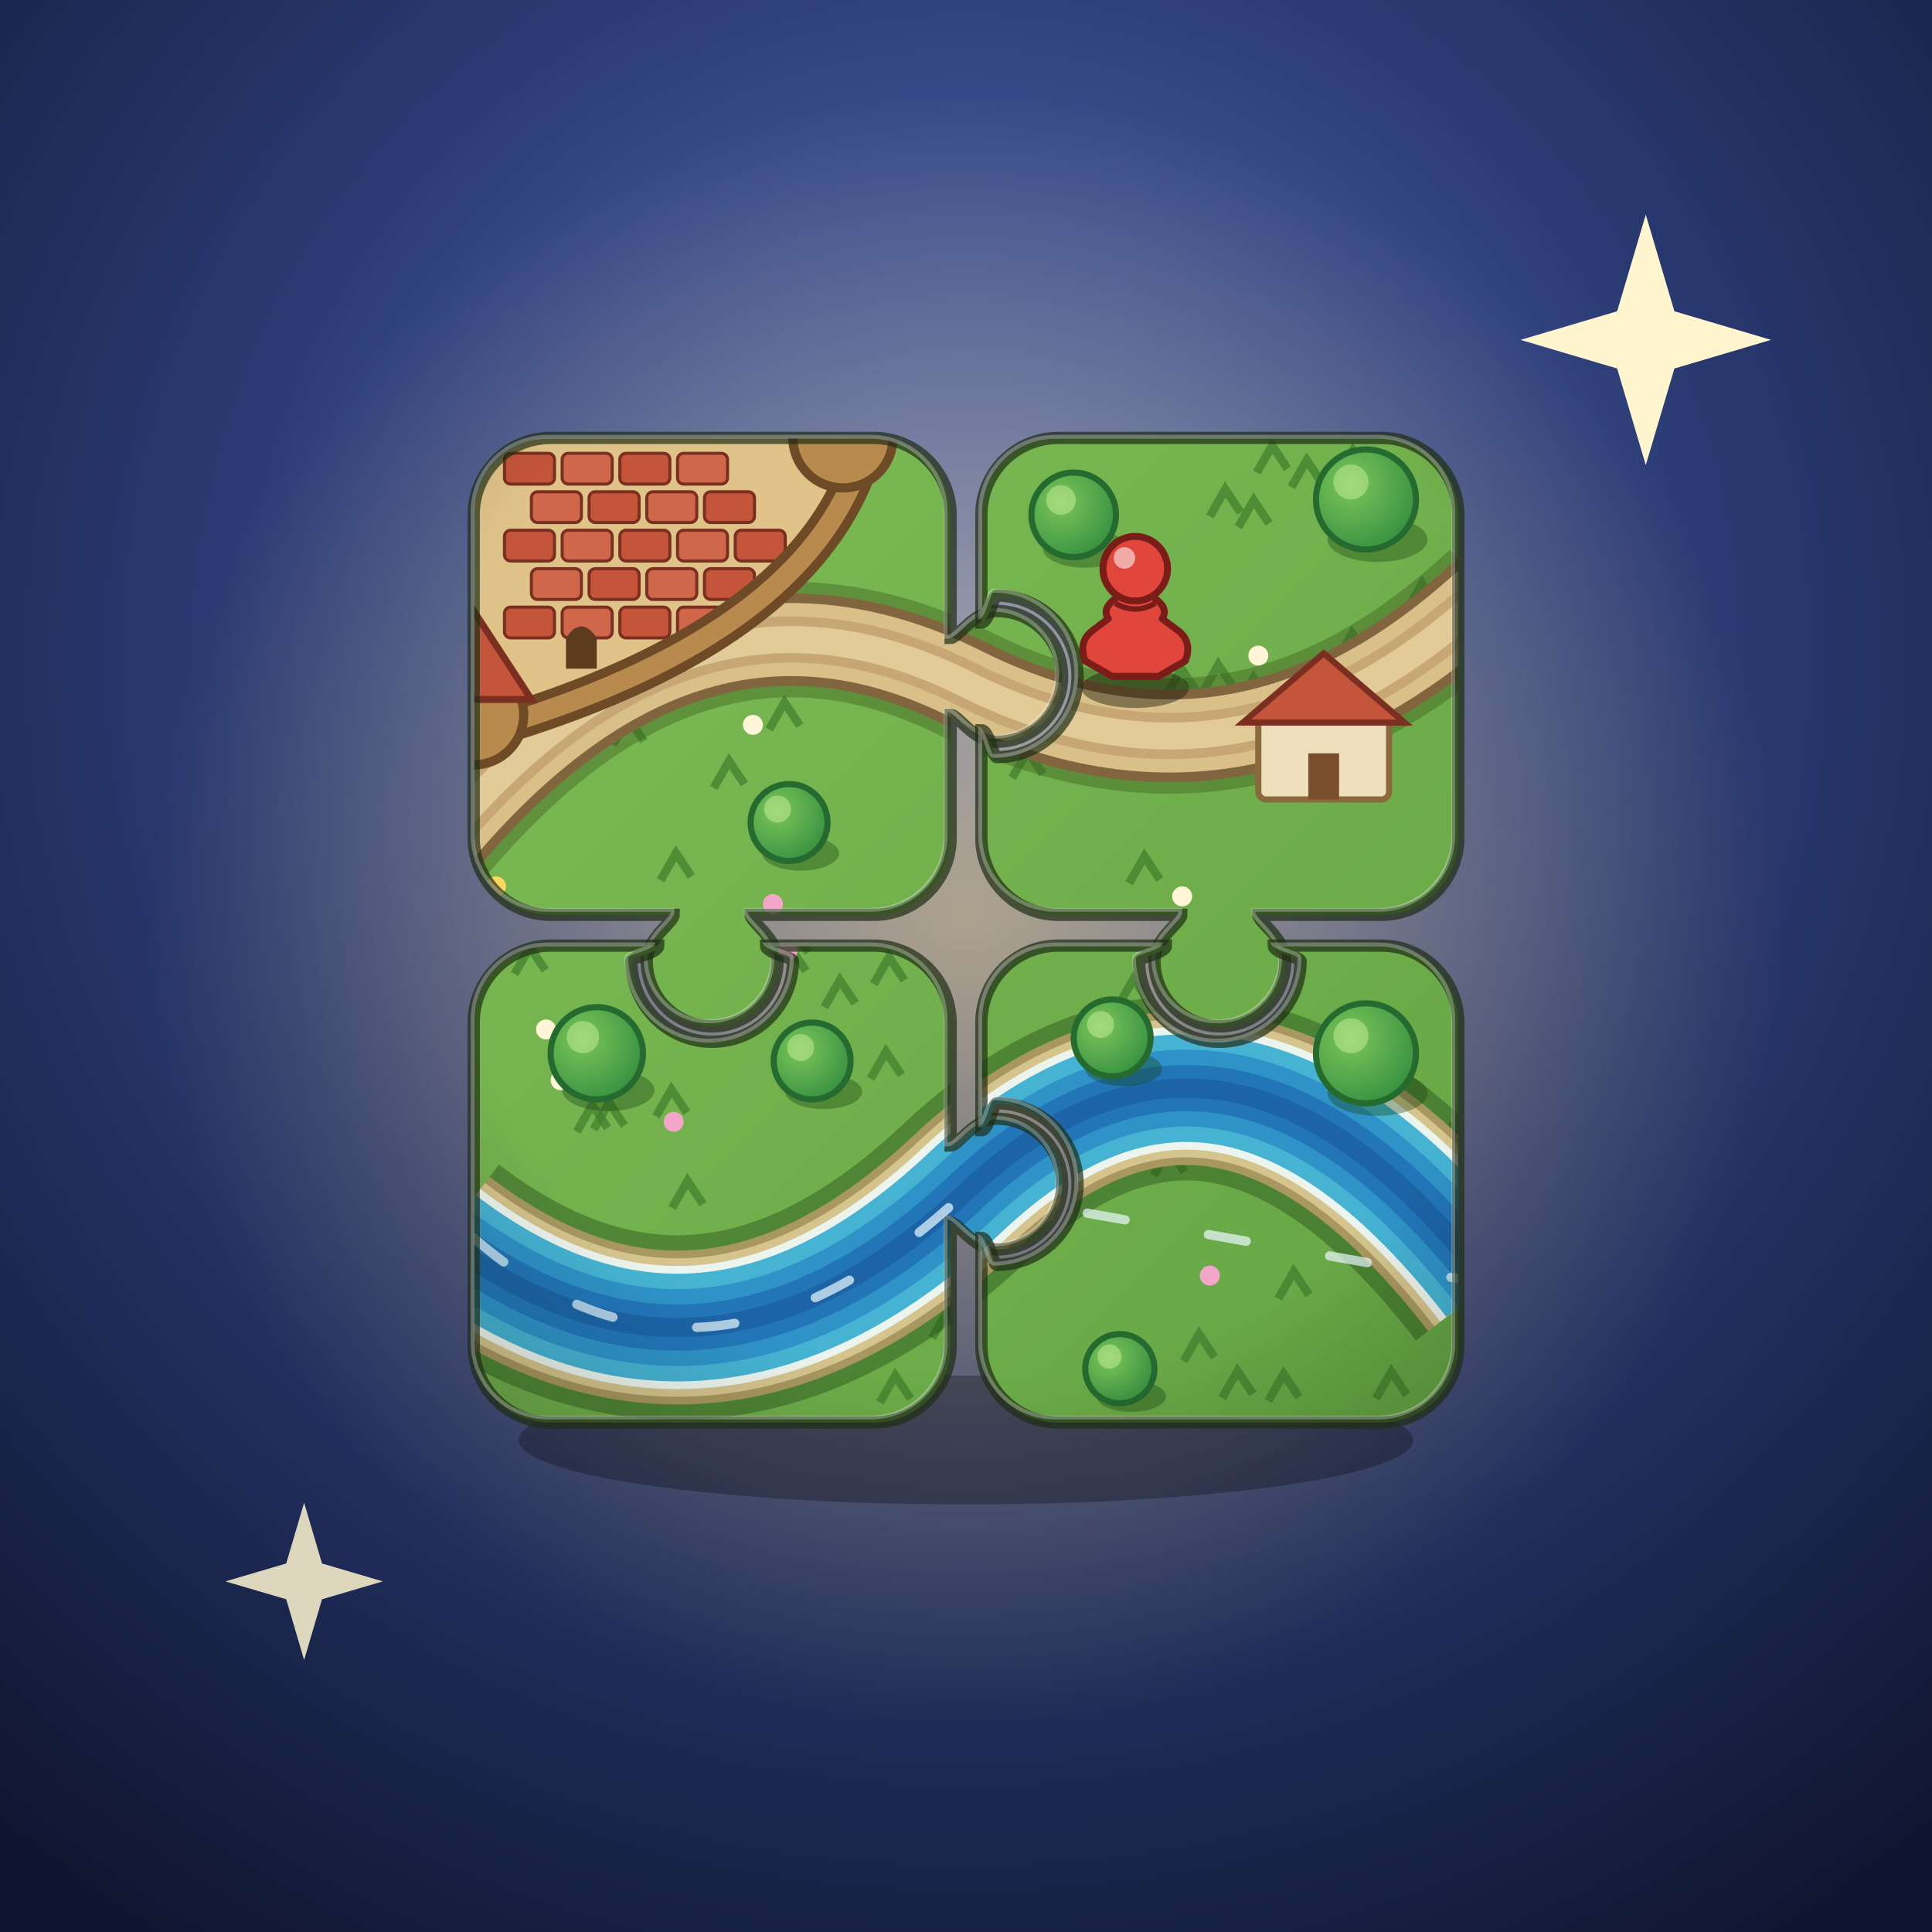
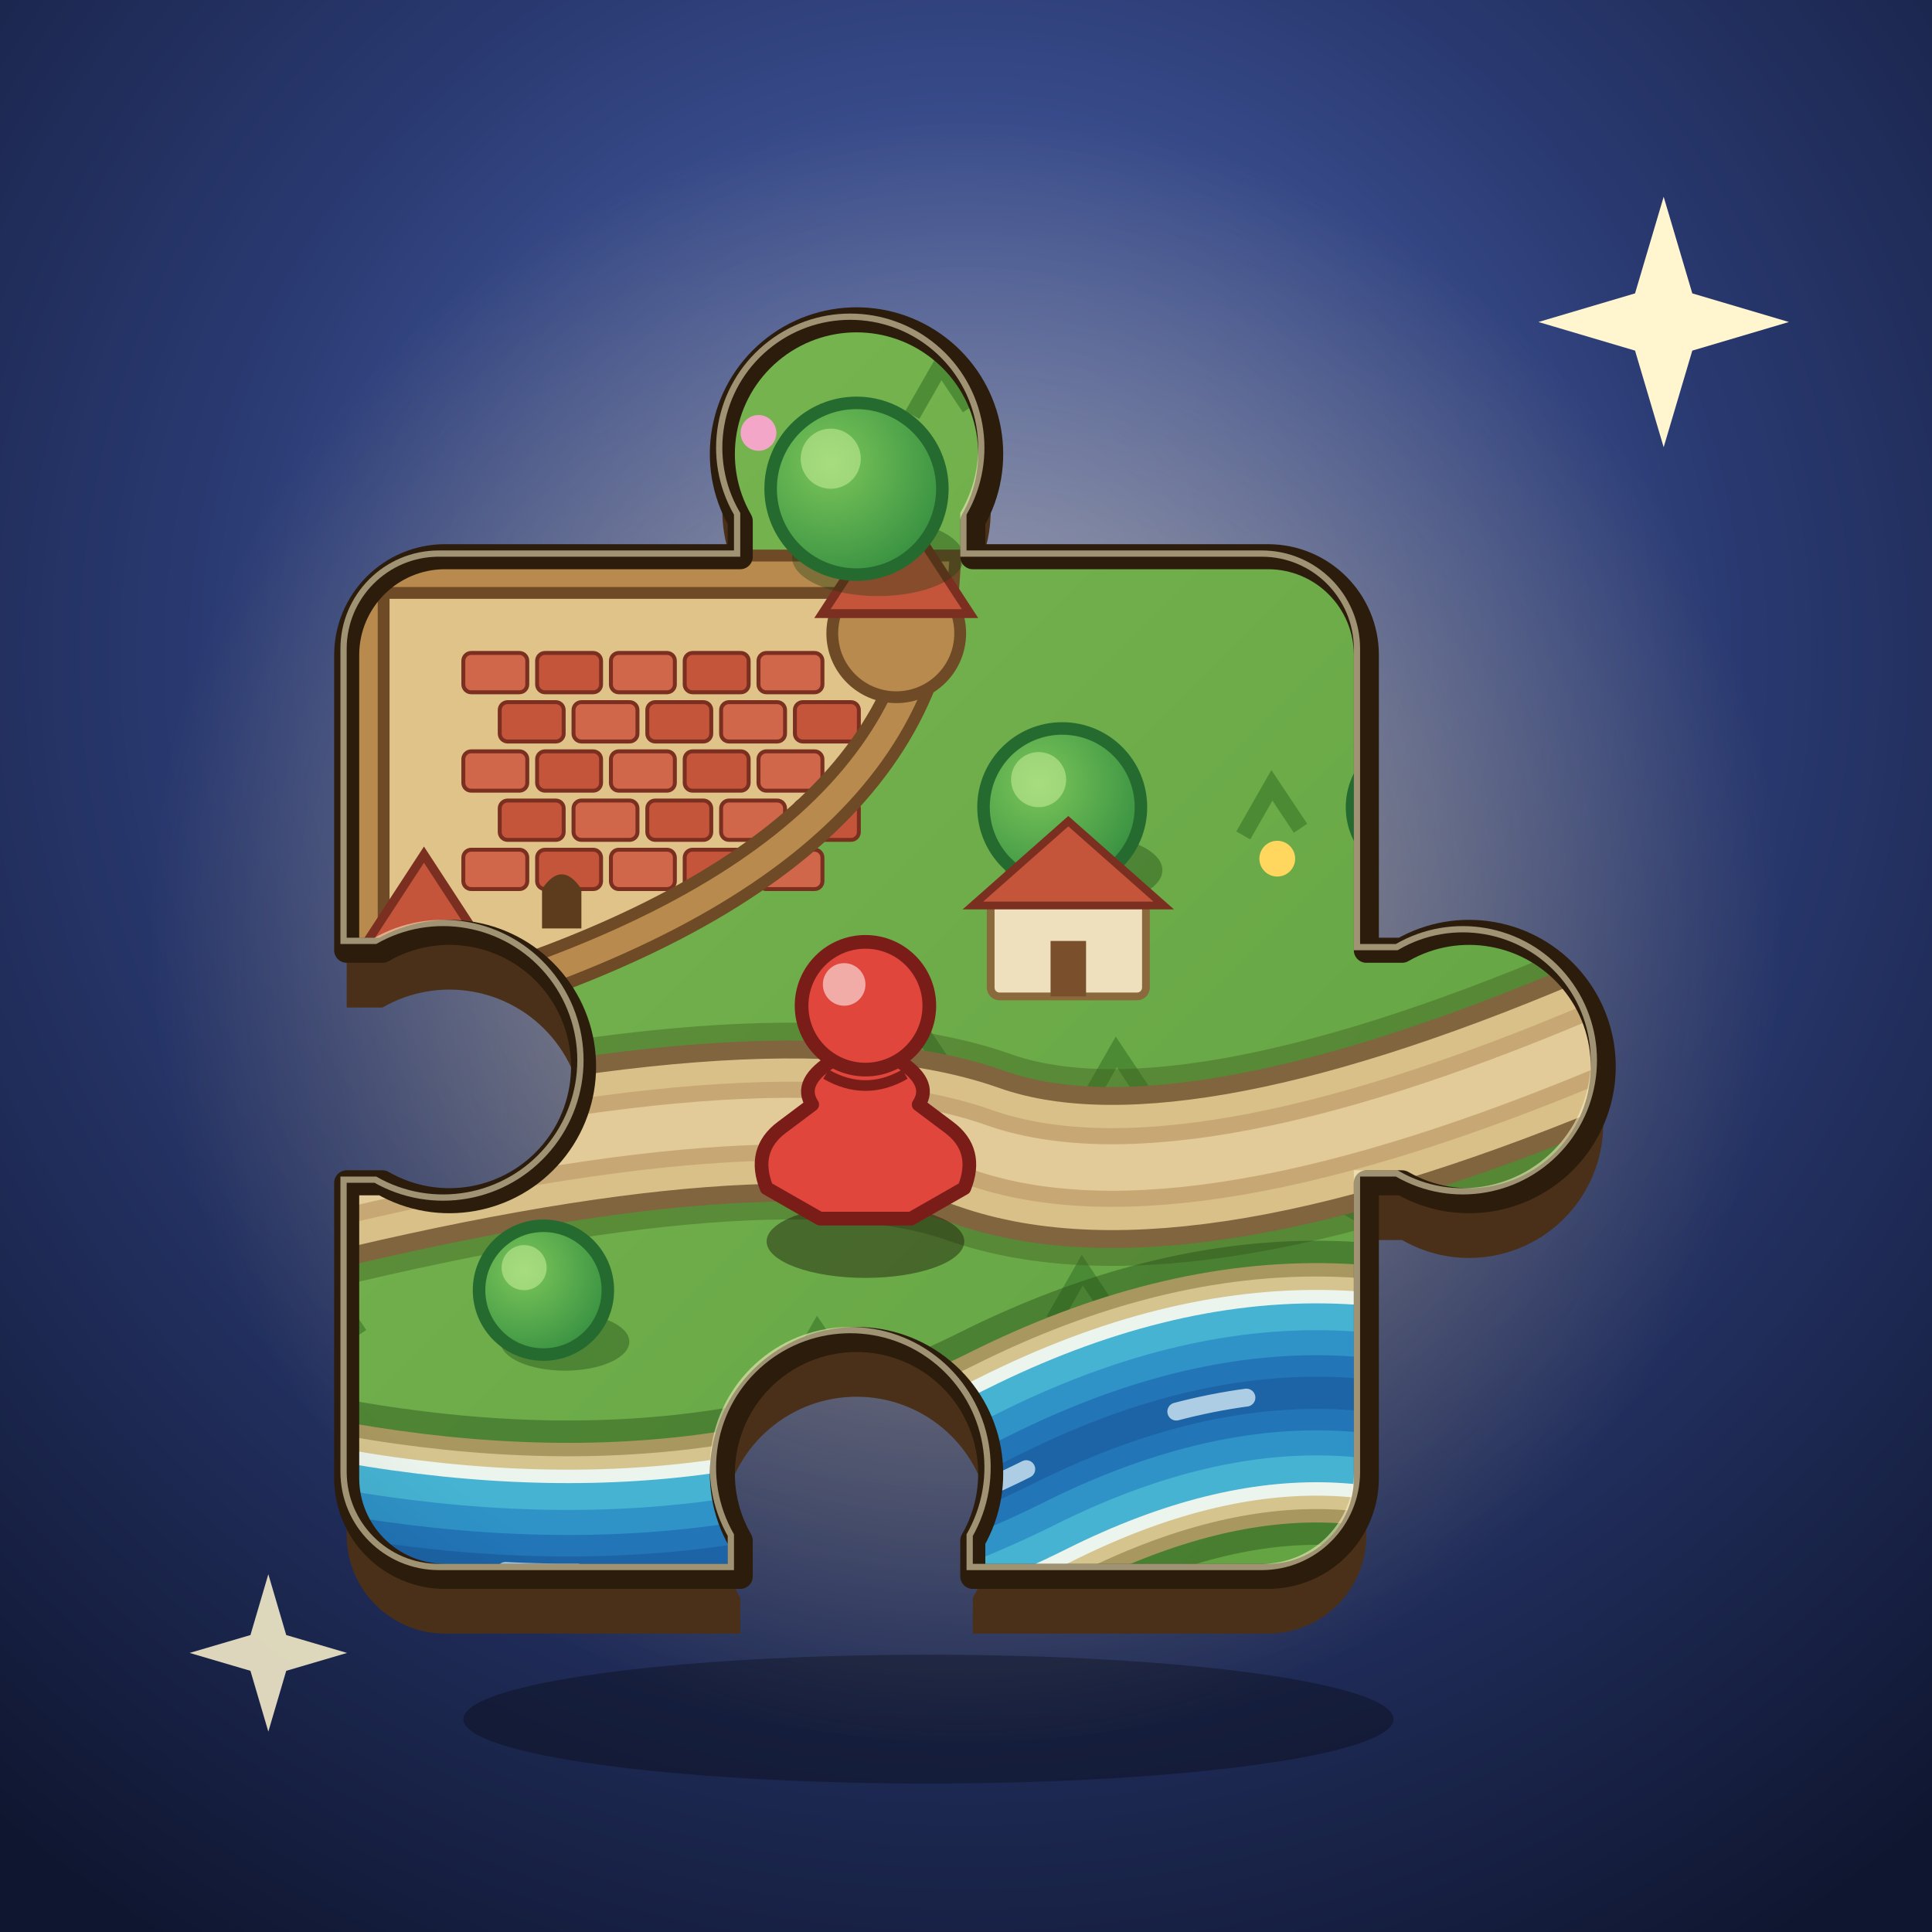
<svg xmlns="http://www.w3.org/2000/svg" viewBox="0 0 108 108" width="108" height="108">
  <defs>
    <radialGradient id="ibg" cx="50%" cy="34%" r="78%">
      <stop offset="0" stop-color="#5a74c4" />
      <stop offset=".5" stop-color="#2a3a72" />
      <stop offset="1" stop-color="#0f1630" />
    </radialGradient>
    <radialGradient id="iglow" cx="50%" cy="50%" r="50%">
      <stop offset="0" stop-color="#ffd878" stop-opacity=".55" />
      <stop offset="1" stop-color="#ffd878" stop-opacity="0" />
    </radialGradient>
-     <linearGradient id="irim" x1="0" y1="0" x2="0" y2="1">
+     <linearGradient id="igrass" x1="0" y1="0" x2="1" y2="1">
+       <stop offset="0" stop-color="#80be56" />
+       <stop offset="1" stop-color="#5a9a3c" />
+     </linearGradient>
+     <radialGradient id="itree" cx=".35" cy=".35" r=".8">
+       <stop offset="0" stop-color="#7cc65a" />
+       <stop offset="1" stop-color="#2f8a3e" />
+     </radialGradient>
+     <linearGradient id="igold" x1="0" y1="0" x2="0" y2="1">
      <stop offset="0" stop-color="#fff2c4" />
-       <stop offset="1" stop-color="#e9a52e" />
+       <stop offset=".5" stop-color="#f2c45a" />
+       <stop offset="1" stop-color="#d98e1f" />
    </linearGradient>
+     <radialGradient id="ivig" cx=".5" cy=".42" r=".7">
+       <stop offset=".62" stop-color="#000" stop-opacity="0" />
+       <stop offset="1" stop-color="#0a1e08" stop-opacity=".3" />
+     </radialGradient>
+     <clipPath id="ipc">
+       <path d="M24.88 31.12L41.38 31.12L41.38 29.12A7.5 7.5 0 1 1 54.38 29.12L54.38 31.12L70.88 31.12A5.5 5.5 0 0 1 76.38 36.62L76.38 53.12L78.38 53.12A7.5 7.5 0 1 1 78.38 66.12L76.38 66.12L76.38 82.62A5.5 5.5 0 0 1 70.88 88.12L54.38 88.12L54.38 86.12A7.5 7.5 0 1 0 41.38 86.12L41.38 88.12L24.88 88.12A5.5 5.5 0 0 1 19.38 82.62L19.38 66.12L21.38 66.12A7.5 7.5 0 1 0 21.38 53.12L19.38 53.12L19.38 36.62A5.5 5.5 0 0 1 24.88 31.12Z" />
+     </clipPath>
  </defs>
  <rect width="108" height="108" fill="url(#ibg)" />
-   <circle cx="54" cy="51" r="46" fill="url(#iglow)" />
-   <ellipse cx="54" cy="80.5" rx="25" ry="3.6" fill="#000" opacity=".28" />
-   <g transform="translate(54 52) scale(0.43) translate(-78 -78)">
-     <defs>
-       <linearGradient id="bgsh" x1="0" x2="1">
-         <stop offset="0" stop-color="#fff" stop-opacity="0" />
-         <stop offset=".5" stop-color="#fff" stop-opacity=".55" />
-         <stop offset="1" stop-color="#fff" stop-opacity="0" />
-       </linearGradient>
-       <radialGradient id="bgvig" cx=".5" cy=".4" r=".75">
-         <stop offset=".6" stop-color="#000" stop-opacity="0" />
-         <stop offset="1" stop-color="#0a1e08" stop-opacity=".32" />
-       </radialGradient>
-       <linearGradient id="bgg" x1="0" y1="0" x2="1" y2="1">
-         <stop offset="0" stop-color="#80be56" />
-         <stop offset="1" stop-color="#62a242" />
-       </linearGradient>
-       <radialGradient id="bgtree" cx=".35" cy=".35" r=".8">
-         <stop offset="0" stop-color="#7cc65a" />
-         <stop offset="1" stop-color="#2f8a3e" />
-       </radialGradient>
-       <clipPath id="bctl">
-         <path d="M24 14L66 14A10 10 0 0 1 76 24L76 40C77 40 79 36.5 82 36.5A8.5 8.5 0 1 1 82 53.5C79 53.5 77 50 76 50L76 66A10 10 0 0 1 66 76L50 76C50 77 53.5 79 53.5 82A8.5 8.5 0 1 1 36.5 82C36.5 79 40 77 40 76L24 76A10 10 0 0 1 14 66L14 24A10 10 0 0 1 24 14Z" />
-       </clipPath>
-       <clipPath id="bctr">
-         <path d="M90 14L132 14A10 10 0 0 1 142 24L142 66A10 10 0 0 1 132 76L116 76C116 77 119.5 79 119.5 82A8.5 8.5 0 1 1 102.5 82C102.5 79 106 77 106 76L90 76A10 10 0 0 1 80 66L80 52C81 52 81.5 55.5 82 55.5A10.5 10.5 0 1 0 82 34.5C81.5 34.5 81 38 80 38L80 24A10 10 0 0 1 90 14Z" />
-       </clipPath>
-       <clipPath id="bcbl">
-         <path d="M24 80L38 80C38 81 34.5 81.5 34.5 82A10.5 10.5 0 1 0 55.5 82C55.5 81.5 52 81 52 80L66 80A10 10 0 0 1 76 90L76 106C77 106 79 102.5 82 102.5A8.5 8.5 0 1 1 82 119.5C79 119.5 77 116 76 116L76 132A10 10 0 0 1 66 142L24 142A10 10 0 0 1 14 132L14 90A10 10 0 0 1 24 80Z" />
-       </clipPath>
-       <clipPath id="bcbr">
-         <path d="M90 80L104 80C104 81 100.5 81.5 100.5 82A10.5 10.5 0 1 0 121.5 82C121.5 81.5 118 81 118 80L132 80A10 10 0 0 1 142 90L142 132A10 10 0 0 1 132 142L90 142A10 10 0 0 1 80 132L80 118C81 118 81.5 121.5 82 121.5A10.5 10.5 0 1 0 82 100.5C81.5 100.5 81 104 80 104L80 90A10 10 0 0 1 90 80Z" />
-       </clipPath>
-     </defs>
-     <g class="bp tl">
-       <g clip-path="url(#bctl)">
-         <rect x="0" y="0" width="160" height="160" fill="url(#bgg)" />
-         <path d="M32.1 53.9L34.1 50.4L36.1 53.4" stroke="#3f7d2c" stroke-width="1.1" fill="none" opacity=".7" />
-         <path d="M52.4 51.9L54.4 48.4L56.4 51.4" stroke="#3f7d2c" stroke-width="1.1" fill="none" opacity=".7" />
-         <path d="M45.2 59.5L47.2 56.0L49.2 59.0" stroke="#3f7d2c" stroke-width="1.1" fill="none" opacity=".7" />
-         <path d="M15.6 63.2L17.6 59.7L19.6 62.7" stroke="#3f7d2c" stroke-width="1.1" fill="none" opacity=".7" />
-         <path d="M14.3 61.3L16.3 57.8L18.3 60.8" stroke="#3f7d2c" stroke-width="1.1" fill="none" opacity=".7" />
-         <path d="M16.3 52.4L18.3 48.9L20.3 51.9" stroke="#3f7d2c" stroke-width="1.1" fill="none" opacity=".7" />
-         <path d="M38.3 71.5L40.3 68.0L42.3 71.0" stroke="#3f7d2c" stroke-width="1.1" fill="none" opacity=".7" />
-         <path d="M19.7 55.8L21.7 52.3L23.7 55.3" stroke="#3f7d2c" stroke-width="1.1" fill="none" opacity=".7" />
-         <circle cx="52.9" cy="74.6" r="1.3" fill="#f3a6c8" />
-         <circle cx="50.3" cy="51.3" r="1.3" fill="#fff6d8" />
-         <circle cx="16.9" cy="72.3" r="1.3" fill="#ffd75e" />
-         <path d="M10 66Q42 28 78 46T146 34" fill="none" stroke="rgba(60,90,30,.4)" stroke-width="15" stroke-linecap="butt" />
-         <path d="M10 66Q42 28 78 46T146 34" fill="none" stroke="#80653e" stroke-width="12" stroke-linecap="butt" />
-         <path d="M10 66Q42 28 78 46T146 34" fill="none" stroke="#d9bf88" stroke-width="9.5" stroke-linecap="butt" />
-         <path d="M10 66Q42 28 78 46T146 34" fill="none" stroke="#c7a874" stroke-width="6" stroke-linecap="butt" />
-         <path d="M10 66Q42 28 78 46T146 34" fill="none" stroke="#e2cb98" stroke-width="3.5" stroke-linecap="butt" />
+   <circle cx="54" cy="52" r="46" fill="url(#iglow)" />
+   <ellipse cx="51.9" cy="96.1" rx="26" ry="3.6" fill="#000" opacity=".3" />
+   <g transform="translate(0 3.2)">
+     <path d="M24.88 31.12L41.38 31.12L41.38 29.12A7.5 7.5 0 1 1 54.38 29.12L54.38 31.12L70.88 31.12A5.5 5.5 0 0 1 76.38 36.62L76.38 53.12L78.38 53.12A7.5 7.5 0 1 1 78.38 66.12L76.38 66.12L76.38 82.62A5.5 5.5 0 0 1 70.88 88.12L54.38 88.12L54.38 86.12A7.5 7.5 0 1 0 41.38 86.12L41.38 88.12L24.88 88.12A5.5 5.5 0 0 1 19.38 82.62L19.38 66.12L21.38 66.12A7.5 7.5 0 1 0 21.38 53.12L19.38 53.12L19.38 36.62A5.5 5.5 0 0 1 24.88 31.12Z" fill="#4a3018" />
+   </g>
+   <path d="M24.88 31.12L41.38 31.12L41.38 29.12A7.5 7.5 0 1 1 54.38 29.12L54.38 31.12L70.88 31.12A5.5 5.5 0 0 1 76.38 36.62L76.38 53.12L78.38 53.12A7.5 7.5 0 1 1 78.38 66.12L76.38 66.12L76.38 82.62A5.5 5.5 0 0 1 70.88 88.12L54.38 88.12L54.38 86.12A7.5 7.5 0 1 0 41.38 86.12L41.38 88.12L24.88 88.12A5.5 5.5 0 0 1 19.38 82.62L19.38 66.12L21.38 66.12A7.5 7.5 0 1 0 21.38 53.12L19.38 53.12L19.38 36.62A5.5 5.5 0 0 1 24.88 31.12Z" fill="url(#igold)" />
+   <g clip-path="url(#ipc)" transform="translate(0 0)">
+     <g transform="translate(0 0)">
+       <rect x="0" y="0" width="108" height="108" fill="url(#igrass)" />
+       <path d="M45.1 57.7L46.7 54.9L48.3 57.3" stroke="#3f7d2c" stroke-width=".9" fill="none" opacity=".7" />
+       <path d="M81.9 51.3L83.5 48.5L85.1 50.9" stroke="#3f7d2c" stroke-width=".9" fill="none" opacity=".7" />
+       <path d="M49.4 59.7L51.0 56.9L52.6 59.3" stroke="#3f7d2c" stroke-width=".9" fill="none" opacity=".7" />
+       <path d="M24.2 54.4L25.8 51.6L27.4 54.0" stroke="#3f7d2c" stroke-width=".9" fill="none" opacity=".7" />
+       <path d="M58.9 73.8L60.5 71.0L62.1 73.4" stroke="#3f7d2c" stroke-width=".9" fill="none" opacity=".7" />
+       <path d="M17.1 40.1L18.7 37.3L20.3 39.7" stroke="#3f7d2c" stroke-width=".9" fill="none" opacity=".7" />
+       <path d="M16.9 75.0L18.5 72.2L20.1 74.6" stroke="#3f7d2c" stroke-width=".9" fill="none" opacity=".7" />
+       <path d="M63.9 22.0L65.5 19.2L67.1 21.6" stroke="#3f7d2c" stroke-width=".9" fill="none" opacity=".7" />
+       <path d="M86.4 85.7L88.0 82.9L89.6 85.3" stroke="#3f7d2c" stroke-width=".9" fill="none" opacity=".7" />
+       <path d="M60.8 61.6L62.4 58.8L64.0 61.2" stroke="#3f7d2c" stroke-width=".9" fill="none" opacity=".7" />
+       <path d="M22.1 20.2L23.7 17.4L25.3 19.8" stroke="#3f7d2c" stroke-width=".9" fill="none" opacity=".7" />
+       <path d="M51.0 23.2L52.6 20.4L54.2 22.8" stroke="#3f7d2c" stroke-width=".9" fill="none" opacity=".7" />
+       <path d="M24.6 35.8L26.2 33.0L27.8 35.4" stroke="#3f7d2c" stroke-width=".9" fill="none" opacity=".7" />
+       <path d="M12.1 51.1L13.7 48.3L15.3 50.7" stroke="#3f7d2c" stroke-width=".9" fill="none" opacity=".7" />
+       <path d="M44.1 77.2L45.7 74.4L47.3 76.8" stroke="#3f7d2c" stroke-width=".9" fill="none" opacity=".7" />
+       <path d="M50.3 63.3L51.9 60.5L53.5 62.9" stroke="#3f7d2c" stroke-width=".9" fill="none" opacity=".7" />
+       <path d="M48.8 64.8L50.4 62.0L52.0 64.4" stroke="#3f7d2c" stroke-width=".9" fill="none" opacity=".7" />
+       <path d="M45.5 38.3L47.1 35.5L48.7 37.9" stroke="#3f7d2c" stroke-width=".9" fill="none" opacity=".7" />
+       <path d="M87.6 87.8L89.2 85.0L90.8 87.4" stroke="#3f7d2c" stroke-width=".9" fill="none" opacity=".7" />
+       <path d="M75.3 68.0L76.9 65.2L78.5 67.6" stroke="#3f7d2c" stroke-width=".9" fill="none" opacity=".7" />
+       <path d="M34.4 35.0L36.0 32.2L37.6 34.6" stroke="#3f7d2c" stroke-width=".9" fill="none" opacity=".7" />
+       <path d="M32.3 24.0L33.9 21.2L35.5 23.6" stroke="#3f7d2c" stroke-width=".9" fill="none" opacity=".7" />
+       <path d="M69.5 46.7L71.1 43.9L72.7 46.3" stroke="#3f7d2c" stroke-width=".9" fill="none" opacity=".7" />
+       <path d="M75.8 45.8L77.4 43.0L79.0 45.4" stroke="#3f7d2c" stroke-width=".9" fill="none" opacity=".7" />
+       <path d="M84.5 77.6L86.1 74.8L87.7 77.2" stroke="#3f7d2c" stroke-width=".9" fill="none" opacity=".7" />
+       <path d="M9.8 33.6L11.4 30.8L13.0 33.2" stroke="#3f7d2c" stroke-width=".9" fill="none" opacity=".7" />
+       <circle cx="82.4" cy="51.5" r="1" fill="#f3a6c8" />
+       <circle cx="42.4" cy="24.2" r="1" fill="#f3a6c8" />
+       <circle cx="26.9" cy="65.7" r="1" fill="#ffd75e" />
+       <circle cx="18.2" cy="42.1" r="1" fill="#ffd75e" />
+       <circle cx="70.5" cy="27.3" r="1" fill="#fff6d8" />
+       <circle cx="66.5" cy="19.9" r="1" fill="#ffd75e" />
+       <circle cx="73.5" cy="31.4" r="1" fill="#f3a6c8" />
+       <circle cx="26.1" cy="54.2" r="1" fill="#f3a6c8" />
+       <circle cx="71.4" cy="48.0" r="1" fill="#ffd75e" />
+       <path d="M15.379 67.121Q43.379 60.121 54.7 64.121T89.621 58.121" fill="none" stroke="rgba(60,90,30,.4)" stroke-width="11" stroke-linecap="butt" />
+       <path d="M15.379 67.121Q43.379 60.121 54.7 64.121T89.621 58.121" fill="none" stroke="#80653e" stroke-width="9" stroke-linecap="butt" />
+       <path d="M15.379 67.121Q43.379 60.121 54.7 64.121T89.621 58.121" fill="none" stroke="#d9bf88" stroke-width="7" stroke-linecap="butt" />
+       <path d="M15.379 67.121Q43.379 60.121 54.7 64.121T89.621 58.121" fill="none" stroke="#c7a874" stroke-width="4.4" stroke-linecap="butt" />
+       <path d="M15.379 67.121Q43.379 60.121 54.7 64.121T89.621 58.121" fill="none" stroke="#e2cb98" stroke-width="2.6" stroke-linecap="butt" />
+       <path d="M15.379 86.121Q39.379 91.121 57.379 82.121T89.621 83.121" fill="none" stroke="rgba(30,70,20,.4)" stroke-width="17" stroke-linecap="butt" />
+       <path d="M15.379 86.121Q39.379 91.121 57.379 82.121T89.621 83.121" fill="none" stroke="#a8975f" stroke-width="14.5" stroke-linecap="butt" />
+       <path d="M15.379 86.121Q39.379 91.121 57.379 82.121T89.621 83.121" fill="none" stroke="#d6c48e" stroke-width="13" stroke-linecap="butt" />
+       <path d="M15.379 86.121Q39.379 91.121 57.379 82.121T89.621 83.121" fill="none" stroke="rgba(240,252,255,.85)" stroke-width="11.5" stroke-linecap="butt" />
+       <path d="M15.379 86.121Q39.379 91.121 57.379 82.121T89.621 83.121" fill="none" stroke="#46b3d3" stroke-width="10" stroke-linecap="butt" />
+       <path d="M15.379 86.121Q39.379 91.121 57.379 82.121T89.621 83.121" fill="none" stroke="#2f93c8" stroke-width="7" stroke-linecap="butt" />
+       <path d="M15.379 86.121Q39.379 91.121 57.379 82.121T89.621 83.121" fill="none" stroke="#2276b8" stroke-width="4.2" stroke-linecap="butt" />
+       <path d="M15.379 86.121Q39.379 91.121 57.379 82.121T89.621 83.121" fill="none" stroke="#1c64a6" stroke-width="1.8" stroke-linecap="butt" />
+       <path d="M15.379 86.121Q39.379 91.121 57.379 82.121T89.621 83.121" fill="none" stroke="rgba(235,250,255,.7)" stroke-width="1" stroke-dasharray="4 9" stroke-linecap="round" />
+       <g transform="translate(16.0 27.7) scale(0.55)">
        <path d="M8 8L66 8Q64 40 8 54Z" fill="#e0c389" />
-         <rect x="18" y="16" width="6.5" height="4" rx=".8" fill="#c4553a" stroke="#7a2f20" stroke-width=".4" />
-         <rect x="25.5" y="16" width="6.5" height="4" rx=".8" fill="#d0664a" stroke="#7a2f20" stroke-width=".4" />
-         <rect x="33" y="16" width="6.5" height="4" rx=".8" fill="#c4553a" stroke="#7a2f20" stroke-width=".4" />
-         <rect x="40.5" y="16" width="6.5" height="4" rx=".8" fill="#d0664a" stroke="#7a2f20" stroke-width=".4" />
-         <rect x="21.5" y="21" width="6.5" height="4" rx=".8" fill="#d0664a" stroke="#7a2f20" stroke-width=".4" />
-         <rect x="29" y="21" width="6.5" height="4" rx=".8" fill="#c4553a" stroke="#7a2f20" stroke-width=".4" />
-         <rect x="36.5" y="21" width="6.5" height="4" rx=".8" fill="#d0664a" stroke="#7a2f20" stroke-width=".4" />
-         <rect x="44" y="21" width="6.5" height="4" rx=".8" fill="#c4553a" stroke="#7a2f20" stroke-width=".4" />
-         <rect x="18" y="26" width="6.5" height="4" rx=".8" fill="#c4553a" stroke="#7a2f20" stroke-width=".4" />
-         <rect x="25.5" y="26" width="6.5" height="4" rx=".8" fill="#d0664a" stroke="#7a2f20" stroke-width=".4" />
-         <rect x="33" y="26" width="6.5" height="4" rx=".8" fill="#c4553a" stroke="#7a2f20" stroke-width=".4" />
-         <rect x="40.5" y="26" width="6.5" height="4" rx=".8" fill="#d0664a" stroke="#7a2f20" stroke-width=".4" />
-         <rect x="48" y="26" width="6.5" height="4" rx=".8" fill="#c4553a" stroke="#7a2f20" stroke-width=".4" />
-         <rect x="21.5" y="31" width="6.5" height="4" rx=".8" fill="#d0664a" stroke="#7a2f20" stroke-width=".4" />
-         <rect x="29" y="31" width="6.5" height="4" rx=".8" fill="#c4553a" stroke="#7a2f20" stroke-width=".4" />
-         <rect x="36.5" y="31" width="6.5" height="4" rx=".8" fill="#d0664a" stroke="#7a2f20" stroke-width=".4" />
-         <rect x="44" y="31" width="6.5" height="4" rx=".8" fill="#c4553a" stroke="#7a2f20" stroke-width=".4" />
-         <rect x="18" y="36" width="6.5" height="4" rx=".8" fill="#c4553a" stroke="#7a2f20" stroke-width=".4" />
-         <rect x="25.5" y="36" width="6.5" height="4" rx=".8" fill="#d0664a" stroke="#7a2f20" stroke-width=".4" />
-         <rect x="33" y="36" width="6.5" height="4" rx=".8" fill="#c4553a" stroke="#7a2f20" stroke-width=".4" />
-         <rect x="40.5" y="36" width="6.5" height="4" rx=".8" fill="#d0664a" stroke="#7a2f20" stroke-width=".4" />
+         <rect x="18.0" y="16" width="6.5" height="4" rx=".8" fill="#d0664a" stroke="#7a2f20" stroke-width=".4" />
+         <rect x="25.5" y="16" width="6.5" height="4" rx=".8" fill="#c4553a" stroke="#7a2f20" stroke-width=".4" />
+         <rect x="33.0" y="16" width="6.5" height="4" rx=".8" fill="#d0664a" stroke="#7a2f20" stroke-width=".4" />
+         <rect x="40.5" y="16" width="6.5" height="4" rx=".8" fill="#c4553a" stroke="#7a2f20" stroke-width=".4" />
+         <rect x="48.0" y="16" width="6.5" height="4" rx=".8" fill="#d0664a" stroke="#7a2f20" stroke-width=".4" />
+         <rect x="21.7" y="21" width="6.5" height="4" rx=".8" fill="#c4553a" stroke="#7a2f20" stroke-width=".4" />
+         <rect x="29.2" y="21" width="6.5" height="4" rx=".8" fill="#d0664a" stroke="#7a2f20" stroke-width=".4" />
+         <rect x="36.7" y="21" width="6.5" height="4" rx=".8" fill="#c4553a" stroke="#7a2f20" stroke-width=".4" />
+         <rect x="44.2" y="21" width="6.5" height="4" rx=".8" fill="#d0664a" stroke="#7a2f20" stroke-width=".4" />
+         <rect x="51.7" y="21" width="6.5" height="4" rx=".8" fill="#c4553a" stroke="#7a2f20" stroke-width=".4" />
+         <rect x="18.0" y="26" width="6.5" height="4" rx=".8" fill="#d0664a" stroke="#7a2f20" stroke-width=".4" />
+         <rect x="25.5" y="26" width="6.5" height="4" rx=".8" fill="#c4553a" stroke="#7a2f20" stroke-width=".4" />
+         <rect x="33.0" y="26" width="6.5" height="4" rx=".8" fill="#d0664a" stroke="#7a2f20" stroke-width=".4" />
+         <rect x="40.5" y="26" width="6.5" height="4" rx=".8" fill="#c4553a" stroke="#7a2f20" stroke-width=".4" />
+         <rect x="48.0" y="26" width="6.5" height="4" rx=".8" fill="#d0664a" stroke="#7a2f20" stroke-width=".4" />
+         <rect x="21.7" y="31" width="6.5" height="4" rx=".8" fill="#c4553a" stroke="#7a2f20" stroke-width=".4" />
+         <rect x="29.2" y="31" width="6.5" height="4" rx=".8" fill="#d0664a" stroke="#7a2f20" stroke-width=".4" />
+         <rect x="36.7" y="31" width="6.5" height="4" rx=".8" fill="#c4553a" stroke="#7a2f20" stroke-width=".4" />
+         <rect x="44.2" y="31" width="6.5" height="4" rx=".8" fill="#d0664a" stroke="#7a2f20" stroke-width=".4" />
+         <rect x="51.7" y="31" width="6.5" height="4" rx=".8" fill="#c4553a" stroke="#7a2f20" stroke-width=".4" />
+         <rect x="18.0" y="36" width="6.5" height="4" rx=".8" fill="#d0664a" stroke="#7a2f20" stroke-width=".4" />
+         <rect x="25.5" y="36" width="6.5" height="4" rx=".8" fill="#c4553a" stroke="#7a2f20" stroke-width=".4" />
+         <rect x="33.0" y="36" width="6.5" height="4" rx=".8" fill="#d0664a" stroke="#7a2f20" stroke-width=".4" />
+         <rect x="40.5" y="36" width="6.5" height="4" rx=".8" fill="#c4553a" stroke="#7a2f20" stroke-width=".4" />
+         <rect x="48.0" y="36" width="6.5" height="4" rx=".8" fill="#d0664a" stroke="#7a2f20" stroke-width=".4" />
        <path d="M8 8L66 8Q64 40 8 54Z" fill="none" stroke="#6e4a26" stroke-width="5" />
        <path d="M8 8L66 8Q64 40 8 54Z" fill="none" stroke="#b98a4e" stroke-width="2.6" />
-         <path d="M12 12L62 12" stroke="#e8c98f" stroke-width="1" opacity=".8" />
        <circle cx="62" cy="14" r="6.5" fill="#b98a4e" stroke="#6e4a26" stroke-width="1.2" />
        <path d="M54.5 12L62 .5L69.5 12Z" fill="#c4553a" stroke="#7a2f20" stroke-width=".9" />
        <circle cx="14" cy="50" r="6.5" fill="#b98a4e" stroke="#6e4a26" stroke-width="1.2" />
        <path d="M6.5 48L14 36.5L21.5 48Z" fill="#c4553a" stroke="#7a2f20" stroke-width=".9" />
        <path d="M26 44L30 44L30 40Q28 37 26 40Z" fill="#5d3c1d" />
-         <ellipse cx="56.5" cy="68.0" rx="5" ry="2.25" fill="rgba(20,60,15,.35)" />
-         <circle cx="55" cy="64" r="5" fill="url(#bgtree)" stroke="#256b30" stroke-width=".8" />
-         <circle cx="53.5" cy="62.25" r="1.75" fill="rgba(210,245,160,.45)" />
-         <rect x="0" y="0" width="160" height="160" fill="url(#bgvig)" />
      </g>
-       <path d="M24 14L66 14A10 10 0 0 1 76 24L76 40C77 40 79 36.5 82 36.5A8.5 8.5 0 1 1 82 53.5C79 53.5 77 50 76 50L76 66A10 10 0 0 1 66 76L50 76C50 77 53.5 79 53.5 82A8.5 8.5 0 1 1 36.5 82C36.5 79 40 77 40 76L24 76A10 10 0 0 1 14 66L14 24A10 10 0 0 1 24 14Z" fill="none" stroke="rgba(30,45,20,.7)" stroke-width="1.6" />
-       <path d="M24 14L66 14A10 10 0 0 1 76 24L76 40C77 40 79 36.5 82 36.5A8.5 8.5 0 1 1 82 53.5C79 53.5 77 50 76 50L76 66A10 10 0 0 1 66 76L50 76C50 77 53.5 79 53.5 82A8.5 8.5 0 1 1 36.5 82C36.5 79 40 77 40 76L24 76A10 10 0 0 1 14 66L14 24A10 10 0 0 1 24 14Z" fill="none" stroke="rgba(255,255,255,.28)" stroke-width="1" transform="translate(-.4 -.4)" clip-path="url(#bctl)" />
-     </g>
-     <g class="bp tr">
-       <g clip-path="url(#bctr)">
-         <rect x="0" y="0" width="160" height="160" fill="url(#bgg)" />
-         <path d="M104.0 47.5L106.0 44.0L108.0 47.0" stroke="#3f7d2c" stroke-width="1.1" fill="none" opacity=".7" />
-         <path d="M113.4 48.7L115.4 45.2L117.4 48.2" stroke="#3f7d2c" stroke-width="1.1" fill="none" opacity=".7" />
-         <path d="M120.3 20.4L122.3 16.9L124.3 19.9" stroke="#3f7d2c" stroke-width="1.1" fill="none" opacity=".7" />
-         <path d="M113.4 25.6L115.4 22.1L117.4 25.1" stroke="#3f7d2c" stroke-width="1.1" fill="none" opacity=".7" />
-         <path d="M84.0 58.2L86.0 54.7L88.0 57.7" stroke="#3f7d2c" stroke-width="1.1" fill="none" opacity=".7" />
-         <path d="M113.0 52.4L115.0 48.9L117.0 51.9" stroke="#3f7d2c" stroke-width="1.1" fill="none" opacity=".7" />
-         <path d="M108.8 47.0L110.8 43.5L112.8 46.5" stroke="#3f7d2c" stroke-width="1.1" fill="none" opacity=".7" />
-         <path d="M126.2 42.9L128.2 39.4L130.2 42.4" stroke="#3f7d2c" stroke-width="1.1" fill="none" opacity=".7" />
-         <path d="M135.3 36.4L137.3 32.9L139.3 35.9" stroke="#3f7d2c" stroke-width="1.1" fill="none" opacity=".7" />
-         <path d="M93.4 25.1L95.4 21.6L97.4 24.6" stroke="#3f7d2c" stroke-width="1.1" fill="none" opacity=".7" />
-         <path d="M126.3 19.1L128.3 15.6L130.3 18.6" stroke="#3f7d2c" stroke-width="1.1" fill="none" opacity=".7" />
-         <path d="M96.6 44.7L98.6 41.2L100.6 44.2" stroke="#3f7d2c" stroke-width="1.1" fill="none" opacity=".7" />
-         <path d="M99.3 41.8L101.3 38.3L103.3 41.3" stroke="#3f7d2c" stroke-width="1.1" fill="none" opacity=".7" />
-         <path d="M115.8 18.5L117.8 15.0L119.8 18.0" stroke="#3f7d2c" stroke-width="1.1" fill="none" opacity=".7" />
-         <path d="M109.7 24.2L111.7 20.7L113.7 23.7" stroke="#3f7d2c" stroke-width="1.1" fill="none" opacity=".7" />
-         <path d="M99.2 71.9L101.2 68.4L103.2 71.4" stroke="#3f7d2c" stroke-width="1.1" fill="none" opacity=".7" />
-         <circle cx="106.1" cy="73.6" r="1.3" fill="#fff6d8" />
-         <circle cx="127.4" cy="49.5" r="1.3" fill="#ffd75e" />
-         <circle cx="101.1" cy="35.7" r="1.3" fill="#ffd75e" />
-         <circle cx="116.0" cy="42.3" r="1.3" fill="#fff6d8" />
-         <path d="M10 66Q42 28 78 46T146 34" fill="none" stroke="rgba(60,90,30,.4)" stroke-width="15" stroke-linecap="butt" />
-         <path d="M10 66Q42 28 78 46T146 34" fill="none" stroke="#80653e" stroke-width="12" stroke-linecap="butt" />
-         <path d="M10 66Q42 28 78 46T146 34" fill="none" stroke="#d9bf88" stroke-width="9.5" stroke-linecap="butt" />
-         <path d="M10 66Q42 28 78 46T146 34" fill="none" stroke="#c7a874" stroke-width="6" stroke-linecap="butt" />
-         <path d="M10 66Q42 28 78 46T146 34" fill="none" stroke="#e2cb98" stroke-width="3.5" stroke-linecap="butt" />
-         <rect x="116" y="50" width="17" height="11" rx="1" fill="#efe0bd" stroke="#8a6a3c" stroke-width=".8" />
-         <path d="M114 51L124.5 42L135 51Z" fill="#c4553a" stroke="#7a2f20" stroke-width=".8" />
-         <rect x="122.5" y="55" width="4" height="6" fill="#7a4f2c" />
-         <ellipse cx="93.5" cy="28.4" rx="5.5" ry="2.475" fill="rgba(20,60,15,.35)" />
-         <circle cx="92" cy="24" r="5.5" fill="url(#bgtree)" stroke="#256b30" stroke-width=".8" />
-         <circle cx="90.35" cy="22.075" r="1.925" fill="rgba(210,245,160,.45)" />
-         <ellipse cx="131.5" cy="27.2" rx="6.5" ry="2.925" fill="rgba(20,60,15,.35)" />
-         <circle cx="130" cy="22" r="6.5" fill="url(#bgtree)" stroke="#256b30" stroke-width=".8" />
-         <circle cx="128.05" cy="19.725" r="2.275" fill="rgba(210,245,160,.45)" />
-         <rect x="0" y="0" width="160" height="160" fill="url(#bgvig)" />
+       <ellipse cx="49.079" cy="31.161" rx="4.8" ry="2.16" fill="rgba(20,60,15,.35)" />
+       <circle cx="47.879" cy="27.321" r="4.8" fill="url(#itree)" stroke="#256b30" stroke-width=".7" />
+       <circle cx="46.439" cy="25.641" r="1.68" fill="rgba(210,245,160,.5)" />
+       <ellipse cx="80.579" cy="48.161" rx="3.8" ry="1.71" fill="rgba(20,60,15,.35)" />
+       <circle cx="79.379" cy="45.121" r="3.8" fill="url(#itree)" stroke="#256b30" stroke-width=".7" />
+       <circle cx="78.239" cy="43.791" r="1.33" fill="rgba(210,245,160,.5)" />
+       <ellipse cx="60.579" cy="48.641" rx="4.4" ry="1.98" fill="rgba(20,60,15,.35)" />
+       <circle cx="59.379" cy="45.121" r="4.4" fill="url(#itree)" stroke="#256b30" stroke-width=".7" />
+       <circle cx="58.059" cy="43.581" r="1.54" fill="rgba(210,245,160,.5)" />
+       <ellipse cx="31.579" cy="75.001" rx="3.6" ry="1.62" fill="rgba(20,60,15,.35)" />
+       <circle cx="30.379" cy="72.121" r="3.6" fill="url(#itree)" stroke="#256b30" stroke-width=".7" />
+       <circle cx="29.299" cy="70.861" r="1.26" fill="rgba(210,245,160,.5)" />
+       <g transform="translate(55.37917 50.12083) scale(0.62)">
+         <rect x="0" y="0" width="14" height="9" rx=".8" fill="#efe0bd" stroke="#8a6a3c" stroke-width=".7" />
+         <path d="M-1.6 .8L7 -6.8L15.6 .8Z" fill="#c4553a" stroke="#7a2f20" stroke-width=".7" />
+         <rect x="5.4" y="4" width="3.2" height="5" fill="#7a4f2c" />
      </g>
-       <path d="M90 14L132 14A10 10 0 0 1 142 24L142 66A10 10 0 0 1 132 76L116 76C116 77 119.5 79 119.5 82A8.5 8.5 0 1 1 102.5 82C102.5 79 106 77 106 76L90 76A10 10 0 0 1 80 66L80 52C81 52 81.5 55.5 82 55.5A10.5 10.5 0 1 0 82 34.5C81.5 34.5 81 38 80 38L80 24A10 10 0 0 1 90 14Z" fill="none" stroke="rgba(30,45,20,.7)" stroke-width="1.6" />
-       <path d="M90 14L132 14A10 10 0 0 1 142 24L142 66A10 10 0 0 1 132 76L116 76C116 77 119.5 79 119.5 82A8.5 8.5 0 1 1 102.5 82C102.5 79 106 77 106 76L90 76A10 10 0 0 1 80 66L80 52C81 52 81.5 55.5 82 55.5A10.5 10.5 0 1 0 82 34.5C81.5 34.5 81 38 80 38L80 24A10 10 0 0 1 90 14Z" fill="none" stroke="rgba(255,255,255,.28)" stroke-width="1" transform="translate(-.4 -.4)" clip-path="url(#bctr)" />
-     </g>
-     <g class="bp bl">
-       <g clip-path="url(#bcbl)">
-         <rect x="0" y="0" width="160" height="160" fill="url(#bgg)" />
-         <path d="M70.6 109.4L72.6 105.9L74.6 108.9" stroke="#3f7d2c" stroke-width="1.1" fill="none" opacity=".7" />
-         <path d="M53.2 83.8L55.2 80.3L57.2 83.3" stroke="#3f7d2c" stroke-width="1.1" fill="none" opacity=".7" />
-         <path d="M55.5 120.1L57.5 116.6L59.5 119.6" stroke="#3f7d2c" stroke-width="1.1" fill="none" opacity=".7" />
-         <path d="M73.6 131.0L75.6 127.5L77.6 130.5" stroke="#3f7d2c" stroke-width="1.1" fill="none" opacity=".7" />
-         <path d="M29.6 103.9L31.6 100.4L33.6 103.4" stroke="#3f7d2c" stroke-width="1.1" fill="none" opacity=".7" />
-         <path d="M53.5 81.4L55.5 77.9L57.5 80.9" stroke="#3f7d2c" stroke-width="1.1" fill="none" opacity=".7" />
-         <path d="M40.6 90.4L42.6 86.9L44.6 89.9" stroke="#3f7d2c" stroke-width="1.1" fill="none" opacity=".7" />
-         <path d="M19.3 83.7L21.3 80.2L23.3 83.2" stroke="#3f7d2c" stroke-width="1.1" fill="none" opacity=".7" />
-         <path d="M59.6 88.0L61.6 84.5L63.6 87.5" stroke="#3f7d2c" stroke-width="1.1" fill="none" opacity=".7" />
-         <path d="M27.4 104.2L29.4 100.7L31.4 103.7" stroke="#3f7d2c" stroke-width="1.1" fill="none" opacity=".7" />
-         <path d="M66.0 85.0L68.0 81.5L70.0 84.5" stroke="#3f7d2c" stroke-width="1.1" fill="none" opacity=".7" />
-         <path d="M39.8 114.1L41.8 110.6L43.8 113.6" stroke="#3f7d2c" stroke-width="1.1" fill="none" opacity=".7" />
-         <path d="M66.8 130.8L68.8 127.3L70.8 130.3" stroke="#3f7d2c" stroke-width="1.1" fill="none" opacity=".7" />
-         <path d="M65.6 97.3L67.6 93.8L69.6 96.8" stroke="#3f7d2c" stroke-width="1.1" fill="none" opacity=".7" />
-         <path d="M37.7 102.2L39.7 98.7L41.7 101.7" stroke="#3f7d2c" stroke-width="1.1" fill="none" opacity=".7" />
-         <path d="M66.8 139.4L68.8 135.9L70.8 138.9" stroke="#3f7d2c" stroke-width="1.1" fill="none" opacity=".7" />
-         <circle cx="23.4" cy="90.9" r="1.3" fill="#fff6d8" />
-         <circle cx="54.8" cy="80.7" r="1.3" fill="#f3a6c8" />
-         <circle cx="25.3" cy="97.5" r="1.3" fill="#fff6d8" />
-         <circle cx="40.0" cy="102.9" r="1.3" fill="#f3a6c8" />
-         <path d="M10 118Q44 144 78 112T146 124" fill="none" stroke="rgba(30,70,20,.4)" stroke-width="24" />
-         <path d="M10 118Q44 144 78 112T146 124" fill="none" stroke="#a8975f" stroke-width="20" />
-         <path d="M10 118Q44 144 78 112T146 124" fill="none" stroke="#d6c48e" stroke-width="18" />
-         <path d="M10 118Q44 144 78 112T146 124" fill="none" stroke="rgba(240,252,255,.85)" stroke-width="16" />
-         <path d="M10 118Q44 144 78 112T146 124" fill="none" stroke="#46b3d3" stroke-width="14" />
-         <path d="M10 118Q44 144 78 112T146 124" fill="none" stroke="#2f93c8" stroke-width="10" />
-         <path d="M10 118Q44 144 78 112T146 124" fill="none" stroke="#2276b8" stroke-width="6" />
-         <path d="M10 118Q44 144 78 112T146 124" fill="none" stroke="#1c64a6" stroke-width="2.5" />
-         <path d="M14 118Q44 144 78 112" fill="none" stroke="rgba(235,250,255,.7)" stroke-width="1.2" stroke-dasharray="5 11" stroke-linecap="round" />
-         <ellipse cx="31.5" cy="98.8" rx="6" ry="2.7" fill="rgba(20,60,15,.35)" />
-         <circle cx="30" cy="94" r="6" fill="url(#bgtree)" stroke="#256b30" stroke-width=".8" />
-         <circle cx="28.2" cy="91.9" r="2.1" fill="rgba(210,245,160,.45)" />
-         <ellipse cx="59.5" cy="99.0" rx="5" ry="2.25" fill="rgba(20,60,15,.35)" />
-         <circle cx="58" cy="95" r="5" fill="url(#bgtree)" stroke="#256b30" stroke-width=".8" />
-         <circle cx="56.5" cy="93.25" r="1.75" fill="rgba(210,245,160,.45)" />
-         <rect x="0" y="0" width="160" height="160" fill="url(#bgvig)" />
+       <g transform="translate(48.37917 68.12083) scale(0.85)">
+         <ellipse cx="0" cy="1.5" rx="6.5" ry="2.4" fill="rgba(30,25,10,.45)" />
+         <path d="M-3 0L-6.5-2Q-7.5-4.5-5.5-6L-3.5-7.5Q-4.5-9-2-10.5L2-10.5Q4.5-9 3.5-7.5L5.5-6Q7.5-4.5 6.5-2L3 0Z" fill="#e0463c" stroke="#7a1d18" stroke-width=".9" stroke-linejoin="round" />
+         <circle cx="0" cy="-14" r="4.2" fill="#e0463c" stroke="#7a1d18" stroke-width=".9" />
+         <circle cx="-1.4" cy="-15.4" r="1.4" fill="rgba(255,255,255,.55)" />
+         <path d="M-2.6-9.5Q0-8 2.6-9.5" stroke="#7a1d18" stroke-width=".7" fill="none" />
      </g>
-       <path d="M24 80L38 80C38 81 34.5 81.5 34.5 82A10.5 10.5 0 1 0 55.5 82C55.5 81.5 52 81 52 80L66 80A10 10 0 0 1 76 90L76 106C77 106 79 102.5 82 102.5A8.5 8.5 0 1 1 82 119.5C79 119.5 77 116 76 116L76 132A10 10 0 0 1 66 142L24 142A10 10 0 0 1 14 132L14 90A10 10 0 0 1 24 80Z" fill="none" stroke="rgba(30,45,20,.7)" stroke-width="1.6" />
-       <path d="M24 80L38 80C38 81 34.5 81.5 34.5 82A10.5 10.5 0 1 0 55.5 82C55.5 81.5 52 81 52 80L66 80A10 10 0 0 1 76 90L76 106C77 106 79 102.5 82 102.5A8.5 8.5 0 1 1 82 119.5C79 119.5 77 116 76 116L76 132A10 10 0 0 1 66 142L24 142A10 10 0 0 1 14 132L14 90A10 10 0 0 1 24 80Z" fill="none" stroke="rgba(255,255,255,.28)" stroke-width="1" transform="translate(-.4 -.4)" clip-path="url(#bcbl)" />
-     </g>
-     <g class="bp br">
-       <g clip-path="url(#bcbr)">
-         <rect x="0" y="0" width="160" height="160" fill="url(#bgg)" />
-         <path d="M97.8 87.8L99.8 84.3L101.8 87.3" stroke="#3f7d2c" stroke-width="1.1" fill="none" opacity=".7" />
-         <path d="M131.3 138.9L133.3 135.4L135.3 138.4" stroke="#3f7d2c" stroke-width="1.1" fill="none" opacity=".7" />
-         <path d="M118.6 125.9L120.6 122.4L122.6 125.4" stroke="#3f7d2c" stroke-width="1.1" fill="none" opacity=".7" />
-         <path d="M106.3 134.0L108.3 130.5L110.3 133.5" stroke="#3f7d2c" stroke-width="1.1" fill="none" opacity=".7" />
-         <path d="M137.0 122.2L139.0 118.7L141.0 121.7" stroke="#3f7d2c" stroke-width="1.1" fill="none" opacity=".7" />
-         <path d="M112.7 104.7L114.7 101.2L116.7 104.2" stroke="#3f7d2c" stroke-width="1.1" fill="none" opacity=".7" />
-         <path d="M102.4 109.9L104.4 106.4L106.4 109.4" stroke="#3f7d2c" stroke-width="1.1" fill="none" opacity=".7" />
-         <path d="M102.8 91.8L104.8 88.3L106.8 91.3" stroke="#3f7d2c" stroke-width="1.1" fill="none" opacity=".7" />
-         <path d="M139.0 107.3L141.0 103.8L143.0 106.8" stroke="#3f7d2c" stroke-width="1.1" fill="none" opacity=".7" />
-         <path d="M84.8 117.2L86.8 113.7L88.8 116.7" stroke="#3f7d2c" stroke-width="1.1" fill="none" opacity=".7" />
-         <path d="M84.3 115.1L86.3 111.6L88.3 114.6" stroke="#3f7d2c" stroke-width="1.1" fill="none" opacity=".7" />
-         <path d="M111.3 138.8L113.3 135.3L115.3 138.3" stroke="#3f7d2c" stroke-width="1.1" fill="none" opacity=".7" />
-         <path d="M116.1 84.4L118.1 80.9L120.1 83.9" stroke="#3f7d2c" stroke-width="1.1" fill="none" opacity=".7" />
-         <path d="M90.9 103.3L92.9 99.8L94.9 102.8" stroke="#3f7d2c" stroke-width="1.1" fill="none" opacity=".7" />
-         <path d="M117.3 139.2L119.3 135.7L121.3 138.7" stroke="#3f7d2c" stroke-width="1.1" fill="none" opacity=".7" />
-         <path d="M115.3 109.4L117.3 105.9L119.3 108.9" stroke="#3f7d2c" stroke-width="1.1" fill="none" opacity=".7" />
-         <circle cx="87.2" cy="110.3" r="1.3" fill="#ffd75e" />
-         <circle cx="109.8" cy="99.3" r="1.3" fill="#fff6d8" />
-         <circle cx="86.3" cy="101.2" r="1.3" fill="#ffd75e" />
-         <circle cx="109.7" cy="122.9" r="1.3" fill="#f3a6c8" />
-         <path d="M10 118Q44 144 78 112T146 124" fill="none" stroke="rgba(30,70,20,.4)" stroke-width="24" />
-         <path d="M10 118Q44 144 78 112T146 124" fill="none" stroke="#a8975f" stroke-width="20" />
-         <path d="M10 118Q44 144 78 112T146 124" fill="none" stroke="#d6c48e" stroke-width="18" />
-         <path d="M10 118Q44 144 78 112T146 124" fill="none" stroke="rgba(240,252,255,.85)" stroke-width="16" />
-         <path d="M10 118Q44 144 78 112T146 124" fill="none" stroke="#46b3d3" stroke-width="14" />
-         <path d="M10 118Q44 144 78 112T146 124" fill="none" stroke="#2f93c8" stroke-width="10" />
-         <path d="M10 118Q44 144 78 112T146 124" fill="none" stroke="#2276b8" stroke-width="6" />
-         <path d="M10 118Q44 144 78 112T146 124" fill="none" stroke="#1c64a6" stroke-width="2.5" />
-         <path d="M78 112T146 124" fill="none" stroke="rgba(235,250,255,.7)" stroke-width="1.2" stroke-dasharray="5 11" stroke-linecap="round" />
-         <ellipse cx="131.5" cy="99.2" rx="6.5" ry="2.925" fill="rgba(20,60,15,.35)" />
-         <circle cx="130" cy="94" r="6.5" fill="url(#bgtree)" stroke="#256b30" stroke-width=".8" />
-         <circle cx="128.05" cy="91.725" r="2.275" fill="rgba(210,245,160,.45)" />
-         <ellipse cx="98.5" cy="96.0" rx="5" ry="2.25" fill="rgba(20,60,15,.35)" />
-         <circle cx="97" cy="92" r="5" fill="url(#bgtree)" stroke="#256b30" stroke-width=".8" />
-         <circle cx="95.5" cy="90.25" r="1.75" fill="rgba(210,245,160,.45)" />
-         <ellipse cx="99.5" cy="138.6" rx="4.5" ry="2.025" fill="rgba(20,60,15,.35)" />
-         <circle cx="98" cy="135" r="4.5" fill="url(#bgtree)" stroke="#256b30" stroke-width=".8" />
-         <circle cx="96.65" cy="133.425" r="1.575" fill="rgba(210,245,160,.45)" />
-         <rect x="0" y="0" width="160" height="160" fill="url(#bgvig)" />
-       </g>
-       <path d="M90 80L104 80C104 81 100.5 81.5 100.5 82A10.5 10.5 0 1 0 121.5 82C121.5 81.5 118 81 118 80L132 80A10 10 0 0 1 142 90L142 132A10 10 0 0 1 132 142L90 142A10 10 0 0 1 80 132L80 118C81 118 81.5 121.5 82 121.5A10.5 10.5 0 1 0 82 100.5C81.5 100.5 81 104 80 104L80 90A10 10 0 0 1 90 80Z" fill="none" stroke="rgba(30,45,20,.7)" stroke-width="1.6" />
-       <path d="M90 80L104 80C104 81 100.5 81.5 100.5 82A10.5 10.5 0 1 0 121.5 82C121.5 81.5 118 81 118 80L132 80A10 10 0 0 1 142 90L142 132A10 10 0 0 1 132 142L90 142A10 10 0 0 1 80 132L80 118C81 118 81.5 121.5 82 121.5A10.5 10.5 0 1 0 82 100.5C81.5 100.5 81 104 80 104L80 90A10 10 0 0 1 90 80Z" fill="none" stroke="rgba(255,255,255,.28)" stroke-width="1" transform="translate(-.4 -.4)" clip-path="url(#bcbr)" />
-     </g>
-     <g class="mp" transform="translate(100 45)">
-       <ellipse cx="0" cy="1.5" rx="7" ry="2.6" fill="rgba(30,25,10,.45)" />
-       <path d="M-3 0L-6.5-2Q-7.5-4.5-5.5-6L-3.5-7.5Q-4.5-9-2-10.5L2-10.5Q4.5-9 3.5-7.5L5.5-6Q7.5-4.5 6.5-2L3 0Z" fill="#e0463c" stroke="#7a1d18" stroke-width=".9" stroke-linejoin="round" />
-       <circle cx="0" cy="-14" r="4.2" fill="#e0463c" stroke="#7a1d18" stroke-width=".9" />
-       <circle cx="-1.4" cy="-15.4" r="1.4" fill="rgba(255,255,255,.55)" />
-       <path d="M-2.6-9.5Q0-8 2.6-9.5" stroke="#7a1d18" stroke-width=".7" fill="none" />
+       <rect width="108" height="108" fill="url(#ivig)" />
    </g>
  </g>
-   <path d="M92 12L93.6 17.4L99 19L93.6 20.6L92 26L90.4 20.6L85 19L90.4 17.4Z" fill="#fff6d0" />
-   <path d="M17 84L18 87.4L21.4 88.4L18 89.4L17 92.8L16 89.4L12.6 88.4L16 87.4Z" fill="#fff6d0" opacity=".85" />
+   <path d="M24.88 31.12L41.38 31.12L41.38 29.12A7.5 7.5 0 1 1 54.38 29.12L54.38 31.12L70.88 31.12A5.5 5.5 0 0 1 76.38 36.62L76.38 53.12L78.38 53.12A7.5 7.5 0 1 1 78.38 66.12L76.38 66.12L76.38 82.62A5.5 5.5 0 0 1 70.88 88.12L54.38 88.12L54.38 86.12A7.5 7.5 0 1 0 41.38 86.12L41.38 88.12L24.88 88.12A5.5 5.5 0 0 1 19.38 82.62L19.38 66.12L21.38 66.12A7.5 7.5 0 1 0 21.38 53.12L19.38 53.12L19.38 36.62A5.5 5.5 0 0 1 24.88 31.12Z" fill="none" stroke="#2b1c0c" stroke-width="1.4" stroke-linejoin="round" />
+   <path d="M24.88 31.12L41.38 31.12L41.38 29.12A7.5 7.5 0 1 1 54.38 29.12L54.38 31.12L70.88 31.12A5.5 5.5 0 0 1 76.38 36.62L76.38 53.12L78.38 53.12A7.5 7.5 0 1 1 78.38 66.12L76.38 66.12L76.38 82.62A5.5 5.5 0 0 1 70.88 88.12L54.38 88.12L54.38 86.12A7.5 7.5 0 1 0 41.38 86.12L41.38 88.12L24.88 88.12A5.5 5.5 0 0 1 19.38 82.62L19.38 66.12L21.38 66.12A7.5 7.5 0 1 0 21.38 53.12L19.38 53.12L19.38 36.62A5.5 5.5 0 0 1 24.88 31.12Z" fill="none" stroke="rgba(255,244,200,.55)" stroke-width=".7" transform="translate(-.35 -.35)" clip-path="url(#ipc)" />
+   <path d="M93 11L94.6 16.4L100 18L94.6 19.6L93 25L91.4 19.6L86 18L91.4 16.4Z" fill="#fff6d0" />
+   <path d="M15 88L16 91.4L19.4 92.4L16 93.4L15 96.8L14 93.4L10.6 92.4L14 91.4Z" fill="#fff6d0" opacity=".85" />
</svg>
